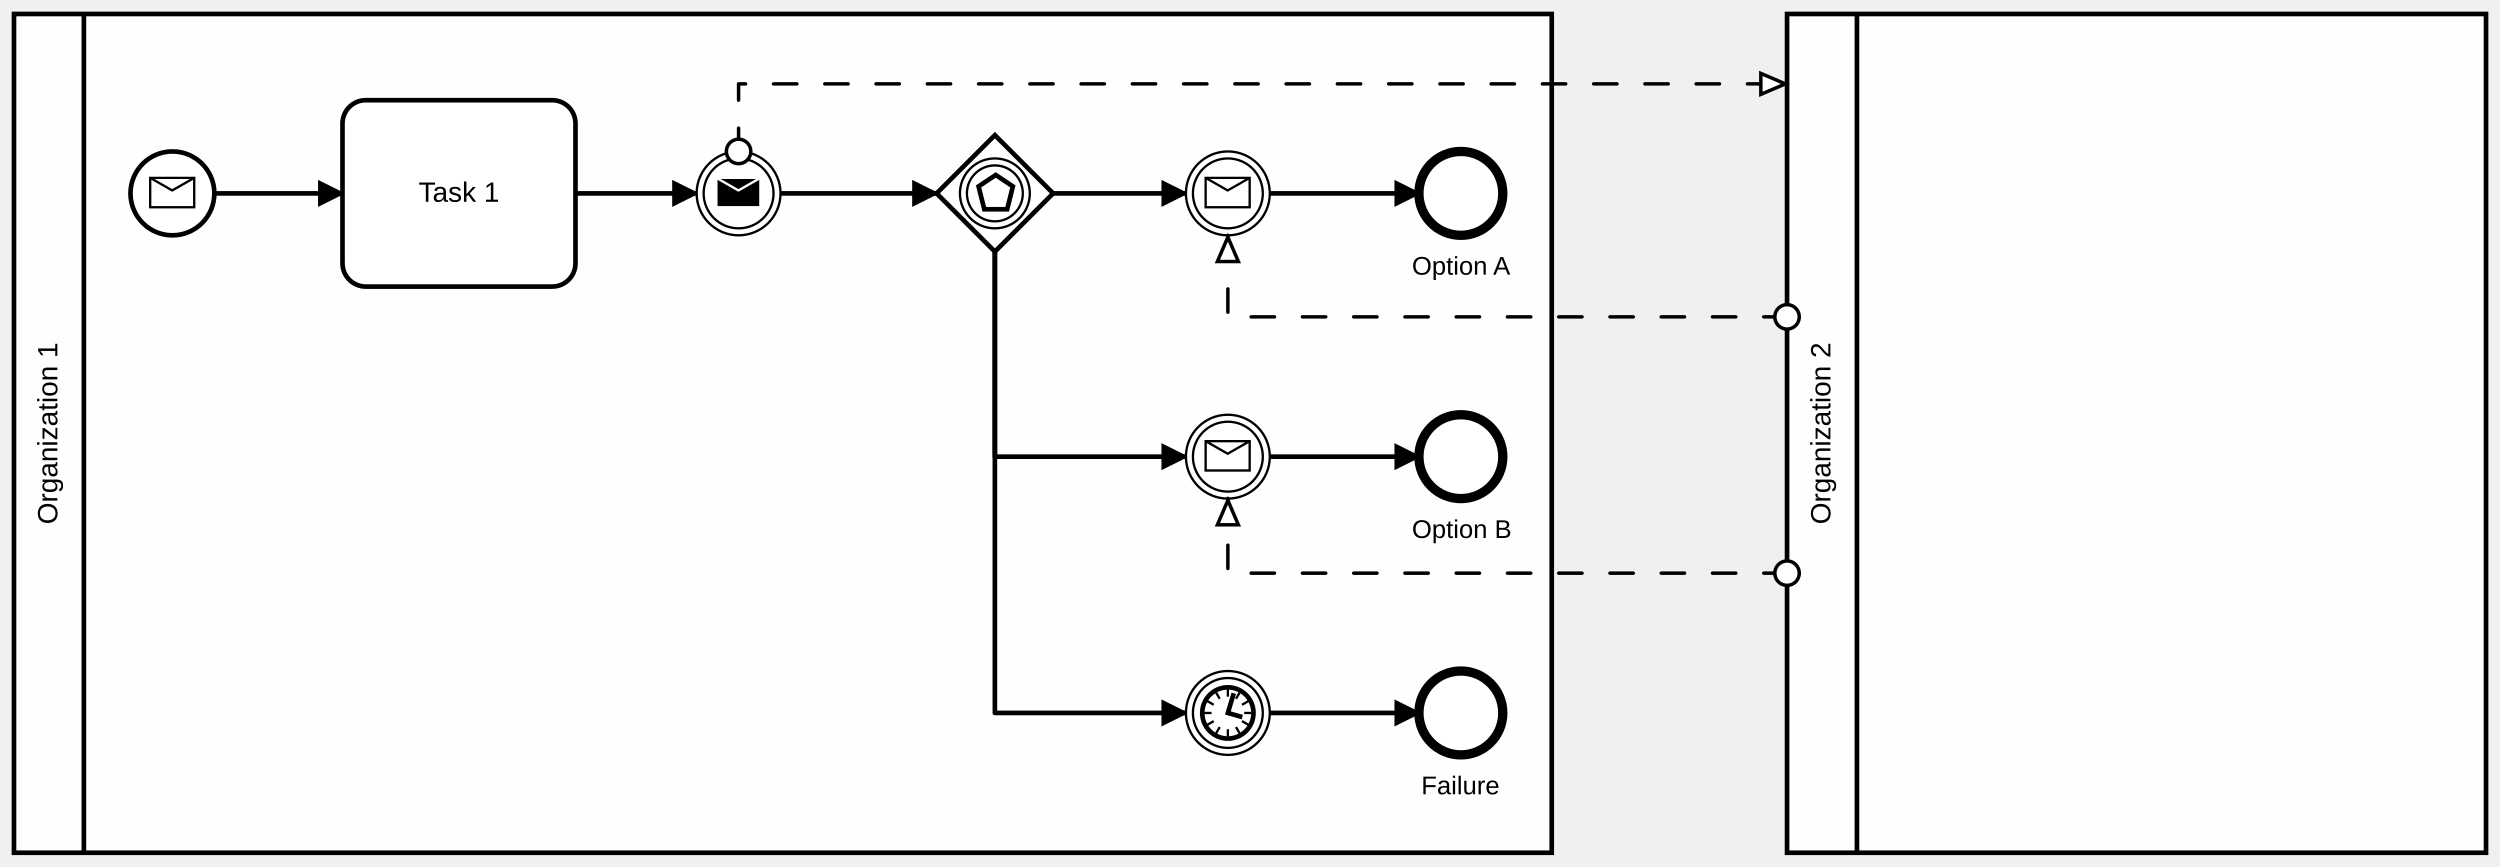
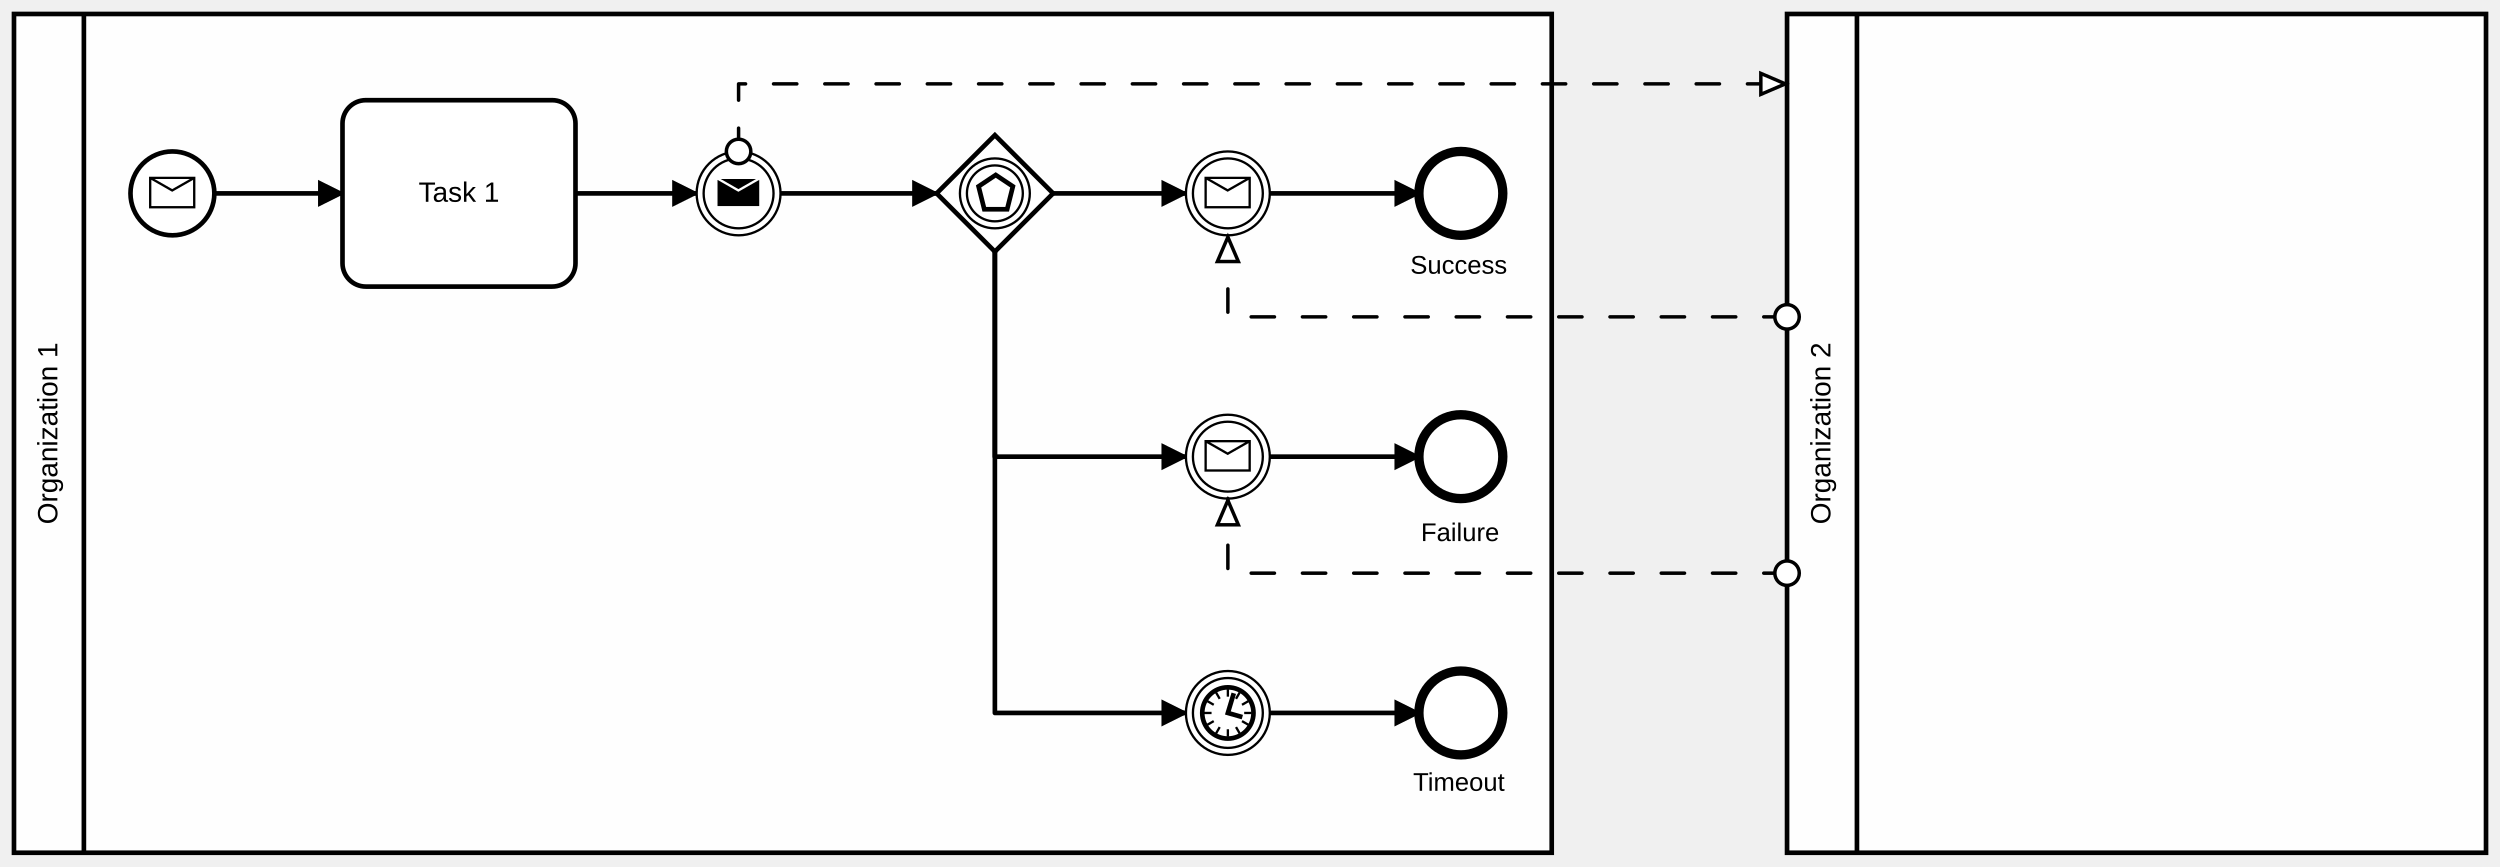
- <svg xmlns="http://www.w3.org/2000/svg" width="1073" height="372" viewBox="123 94 1073 372" version="1.1">
-   <defs>
+ <svg xmlns="http://www.w3.org/2000/svg" width="1073" height="372" viewBox="123 94 1073 372" version="1.1" id="svg100">
+   <defs id="defs2">
    <marker id="sequenceflow-end-white-black-att51rfxz5xb2bplwaj1r4xi8" viewBox="0 0 20 20" refX="11" refY="10" markerWidth="10" markerHeight="10" orient="auto">
-       <path d="M 1 5 L 11 10 L 1 15 Z" style="fill: black; stroke-width: 1px; stroke-linecap: round; stroke-dasharray: 10000, 1; stroke: black;" />
+       <path d="M 1 5 L 11 10 L 1 15 Z" style="fill: black; stroke-width: 1px; stroke-linecap: round; stroke-dasharray: 10000, 1; stroke: black;" id="path1" />
    </marker>
    <marker id="messageflow-end-white-black-att51rfxz5xb2bplwaj1r4xi8" viewBox="0 0 20 20" refX="8.5" refY="5" markerWidth="20" markerHeight="20" orient="auto">
-       <path d="m 1 5 l 0 -3 l 7 3 l -7 3 z" style="fill: white; stroke-width: 1px; stroke-linecap: butt; stroke-dasharray: 10000, 1; stroke: black;" />
+       <path d="m 1 5 l 0 -3 l 7 3 l -7 3 z" style="fill: white; stroke-width: 1px; stroke-linecap: butt; stroke-dasharray: 10000, 1; stroke: black;" id="path2" />
    </marker>
    <marker id="messageflow-start-white-black-att51rfxz5xb2bplwaj1r4xi8" viewBox="0 0 20 20" refX="6" refY="6" markerWidth="20" markerHeight="20" orient="auto">
-       <circle cx="6" cy="6" r="3.5" style="fill: white; stroke-width: 1px; stroke-linecap: round; stroke-dasharray: 10000, 1; stroke: black;" />
+       <circle cx="6" cy="6" r="3.5" style="fill: white; stroke-width: 1px; stroke-linecap: round; stroke-dasharray: 10000, 1; stroke: black;" id="circle2" />
    </marker>
  </defs>
-   <g class="djs-group">
-     <g class="djs-element djs-shape" data-element-id="Participant_1u3es88" style="display: block;" transform="matrix(1 0 0 1 129 100)">
-       <g class="djs-visual">
-         <rect x="0" y="0" width="660" height="360" rx="0" ry="0" style="stroke: black; stroke-width: 2px; fill: white; fill-opacity: 0.95;" />
-         <polyline points="30,0 30,360 " style="fill: none; stroke: black; stroke-width: 2px;" />
-         <text lineHeight="1.2" class="djs-label" style="font-family: Arial, sans-serif; font-size: 12px; font-weight: normal; fill: black;" transform="matrix(-1.83697e-16 -1 1 -1.83697e-16 0 360)">
-           <tspan x="140.977" y="18.6">Organization 1</tspan>
+   <g class="djs-group" id="g80">
+     <g class="djs-element djs-shape" data-element-id="Participant_1u3es88" style="display: block;" transform="matrix(1 0 0 1 129 100)" id="g5">
+       <g class="djs-visual" id="g2">
+         <rect x="0" y="0" width="660" height="360" rx="0" ry="0" style="stroke: black; stroke-width: 2px; fill: white; fill-opacity: 0.95;" id="rect2" />
+         <polyline points="30,0 30,360 " style="fill: none; stroke: black; stroke-width: 2px;" id="polyline2" />
+         <text lineHeight="1.2" class="djs-label" style="font-family: Arial, sans-serif; font-size: 12px; font-weight: normal; fill: black;" transform="matrix(-1.83697e-16 -1 1 -1.83697e-16 0 360)" id="text2">
+           <tspan x="140.977" y="18.6" id="tspan2">Organization 1</tspan>
        </text>
      </g>
-       <rect x="-6" y="-6" width="672" height="372" class="djs-outline" style="fill: none;" />
-       <rect class="djs-hit djs-hit-click-stroke" x="0" y="0" width="660" height="360" style="fill: none; stroke-opacity: 0; stroke: white; stroke-width: 15px;" />
-       <rect class="djs-hit djs-hit-all" x="0" y="0" width="30" height="360" style="fill: none; stroke-opacity: 0; stroke: white; stroke-width: 15px;" />
-     </g>
-     <g class="djs-children">
-       <g class="djs-group">
-         <g class="djs-element djs-connection" data-element-id="Flow_1vux1af" style="display: block;">
-           <g class="djs-visual">
-             <path d="m  215,177L270,177 " style="fill: none; stroke-width: 2px; stroke: black; stroke-linejoin: round; marker-end: url('#sequenceflow-end-white-black-att51rfxz5xb2bplwaj1r4xi8');" />
-           </g>
-           <polyline points="215,177 270,177 " class="djs-hit djs-hit-stroke" style="fill: none; stroke-opacity: 0; stroke: white; stroke-width: 15px;" />
-           <rect x="209" y="171" width="67" height="12" class="djs-outline" style="fill: none;" />
-         </g>
-       </g>
-       <g class="djs-group">
-         <g class="djs-element djs-connection" data-element-id="Flow_1i7hh0u" style="display: block;">
-           <g class="djs-visual">
-             <path d="m  370,177L422,177 " style="fill: none; stroke-width: 2px; stroke: black; stroke-linejoin: round; marker-end: url('#sequenceflow-end-white-black-att51rfxz5xb2bplwaj1r4xi8');" />
-           </g>
-           <polyline points="370,177 422,177 " class="djs-hit djs-hit-stroke" style="fill: none; stroke-opacity: 0; stroke: white; stroke-width: 15px;" />
-           <rect x="364" y="171" width="64" height="12" class="djs-outline" style="fill: none;" />
-         </g>
-       </g>
-       <g class="djs-group">
-         <g class="djs-element djs-connection" data-element-id="Flow_19hvbdm" style="display: block;">
-           <g class="djs-visual">
-             <path d="m  575,177L632,177 " style="fill: none; stroke-width: 2px; stroke: black; stroke-linejoin: round; marker-end: url('#sequenceflow-end-white-black-att51rfxz5xb2bplwaj1r4xi8');" />
-           </g>
-           <polyline points="575,177 632,177 " class="djs-hit djs-hit-stroke" style="fill: none; stroke-opacity: 0; stroke: white; stroke-width: 15px;" />
-           <rect x="569" y="171" width="69" height="12" class="djs-outline" style="fill: none;" />
-         </g>
-       </g>
-       <g class="djs-group">
-         <g class="djs-element djs-connection" data-element-id="Flow_1pre2mk" style="display: block;">
-           <g class="djs-visual">
-             <path d="m  550,202L550,290 L632,290 " style="fill: none; stroke-width: 2px; stroke: black; stroke-linejoin: round; marker-end: url('#sequenceflow-end-white-black-att51rfxz5xb2bplwaj1r4xi8');" />
-           </g>
-           <polyline points="550,202 550,290 632,290 " class="djs-hit djs-hit-stroke" style="fill: none; stroke-opacity: 0; stroke: white; stroke-width: 15px;" />
-           <rect x="544" y="196" width="94" height="100" class="djs-outline" style="fill: none;" />
-         </g>
-       </g>
-       <g class="djs-group">
-         <g class="djs-element djs-connection" data-element-id="Flow_0fn66bz" style="display: block;">
-           <g class="djs-visual">
-             <path d="m  668,177L732,177 " style="fill: none; stroke-width: 2px; stroke: black; stroke-linejoin: round; marker-end: url('#sequenceflow-end-white-black-att51rfxz5xb2bplwaj1r4xi8');" />
-           </g>
-           <polyline points="668,177 732,177 " class="djs-hit djs-hit-stroke" style="fill: none; stroke-opacity: 0; stroke: white; stroke-width: 15px;" />
-           <rect x="662" y="171" width="76" height="12" class="djs-outline" style="fill: none;" />
-         </g>
-       </g>
-       <g class="djs-group">
-         <g class="djs-element djs-connection" data-element-id="Flow_1qeyly0" style="display: block;">
-           <g class="djs-visual">
-             <path d="m  668,290L732,290 " style="fill: none; stroke-width: 2px; stroke: black; stroke-linejoin: round; marker-end: url('#sequenceflow-end-white-black-att51rfxz5xb2bplwaj1r4xi8');" />
-           </g>
-           <polyline points="668,290 732,290 " class="djs-hit djs-hit-stroke" style="fill: none; stroke-opacity: 0; stroke: white; stroke-width: 15px;" />
-           <rect x="662" y="284" width="76" height="12" class="djs-outline" style="fill: none;" />
-         </g>
-       </g>
-       <g class="djs-group">
-         <g class="djs-element djs-connection" data-element-id="Flow_1cwt97i" style="display: block;">
-           <g class="djs-visual">
-             <path d="m  458,177L525,177 " style="fill: none; stroke-width: 2px; stroke: black; stroke-linejoin: round; marker-end: url('#sequenceflow-end-white-black-att51rfxz5xb2bplwaj1r4xi8');" />
-           </g>
-           <polyline points="458,177 525,177 " class="djs-hit djs-hit-stroke" style="fill: none; stroke-opacity: 0; stroke: white; stroke-width: 15px;" />
-           <rect x="452" y="171" width="79" height="12" class="djs-outline" style="fill: none;" />
-         </g>
-       </g>
-       <g class="djs-group">
-         <g class="djs-element djs-connection" data-element-id="Flow_1bf7gvl" style="display: block;">
-           <g class="djs-visual">
-             <path d="m  550,202L550,400 L632,400 " style="fill: none; stroke-width: 2px; stroke: black; stroke-linejoin: round; marker-end: url('#sequenceflow-end-white-black-att51rfxz5xb2bplwaj1r4xi8');" />
-           </g>
-           <polyline points="550,202 550,400 632,400 " class="djs-hit djs-hit-stroke" style="fill: none; stroke-opacity: 0; stroke: white; stroke-width: 15px;" />
-           <rect x="544" y="196" width="94" height="210" class="djs-outline" style="fill: none;" />
-         </g>
-       </g>
-       <g class="djs-group">
-         <g class="djs-element djs-connection" data-element-id="Flow_0u7wl2h" style="display: block;">
-           <g class="djs-visual">
-             <path d="m  668,400L732,400 " style="fill: none; stroke-width: 2px; stroke: black; stroke-linejoin: round; marker-end: url('#sequenceflow-end-white-black-att51rfxz5xb2bplwaj1r4xi8');" />
-           </g>
-           <polyline points="668,400 732,400 " class="djs-hit djs-hit-stroke" style="fill: none; stroke-opacity: 0; stroke: white; stroke-width: 15px;" />
-           <rect x="662" y="394" width="76" height="12" class="djs-outline" style="fill: none;" />
-         </g>
-       </g>
-       <g class="djs-group">
-         <g class="djs-element djs-shape" data-element-id="Activity_1qh9sf8" style="display: block;" transform="matrix(1 0 0 1 270 137)">
-           <g class="djs-visual">
-             <rect x="0" y="0" width="100" height="80" rx="10" ry="10" style="stroke: black; stroke-width: 2px; fill: white; fill-opacity: 0.95;" />
-             <text lineHeight="1.2" class="djs-label" style="font-family: Arial, sans-serif; font-size: 12px; font-weight: normal; fill: black;">
-               <tspan x="32.656" y="43.6">Task 1</tspan>
+       <rect x="-6" y="-6" width="672" height="372" class="djs-outline" style="fill: none;" id="rect3" />
+       <rect class="djs-hit djs-hit-click-stroke" x="0" y="0" width="660" height="360" style="fill: none; stroke-opacity: 0; stroke: white; stroke-width: 15px;" id="rect4" />
+       <rect class="djs-hit djs-hit-all" x="0" y="0" width="30" height="360" style="fill: none; stroke-opacity: 0; stroke: white; stroke-width: 15px;" id="rect5" />
+     </g>
+     <g class="djs-children" id="g79">
+       <g class="djs-group" id="g8">
+         <g class="djs-element djs-connection" data-element-id="Flow_1vux1af" style="display: block;" id="g7">
+           <g class="djs-visual" id="g6">
+             <path d="m  215,177L270,177 " style="fill: none; stroke-width: 2px; stroke: black; stroke-linejoin: round; marker-end: url('#sequenceflow-end-white-black-att51rfxz5xb2bplwaj1r4xi8');" id="path5" />
+           </g>
+           <polyline points="215,177 270,177 " class="djs-hit djs-hit-stroke" style="fill: none; stroke-opacity: 0; stroke: white; stroke-width: 15px;" id="polyline6" />
+           <rect x="209" y="171" width="67" height="12" class="djs-outline" style="fill: none;" id="rect6" />
+         </g>
+       </g>
+       <g class="djs-group" id="g11">
+         <g class="djs-element djs-connection" data-element-id="Flow_1i7hh0u" style="display: block;" id="g10">
+           <g class="djs-visual" id="g9">
+             <path d="m  370,177L422,177 " style="fill: none; stroke-width: 2px; stroke: black; stroke-linejoin: round; marker-end: url('#sequenceflow-end-white-black-att51rfxz5xb2bplwaj1r4xi8');" id="path8" />
+           </g>
+           <polyline points="370,177 422,177 " class="djs-hit djs-hit-stroke" style="fill: none; stroke-opacity: 0; stroke: white; stroke-width: 15px;" id="polyline9" />
+           <rect x="364" y="171" width="64" height="12" class="djs-outline" style="fill: none;" id="rect9" />
+         </g>
+       </g>
+       <g class="djs-group" id="g14">
+         <g class="djs-element djs-connection" data-element-id="Flow_19hvbdm" style="display: block;" id="g13">
+           <g class="djs-visual" id="g12">
+             <path d="m  575,177L632,177 " style="fill: none; stroke-width: 2px; stroke: black; stroke-linejoin: round; marker-end: url('#sequenceflow-end-white-black-att51rfxz5xb2bplwaj1r4xi8');" id="path11" />
+           </g>
+           <polyline points="575,177 632,177 " class="djs-hit djs-hit-stroke" style="fill: none; stroke-opacity: 0; stroke: white; stroke-width: 15px;" id="polyline12" />
+           <rect x="569" y="171" width="69" height="12" class="djs-outline" style="fill: none;" id="rect12" />
+         </g>
+       </g>
+       <g class="djs-group" id="g17">
+         <g class="djs-element djs-connection" data-element-id="Flow_1pre2mk" style="display: block;" id="g16">
+           <g class="djs-visual" id="g15">
+             <path d="m  550,202L550,290 L632,290 " style="fill: none; stroke-width: 2px; stroke: black; stroke-linejoin: round; marker-end: url('#sequenceflow-end-white-black-att51rfxz5xb2bplwaj1r4xi8');" id="path14" />
+           </g>
+           <polyline points="550,202 550,290 632,290 " class="djs-hit djs-hit-stroke" style="fill: none; stroke-opacity: 0; stroke: white; stroke-width: 15px;" id="polyline15" />
+           <rect x="544" y="196" width="94" height="100" class="djs-outline" style="fill: none;" id="rect15" />
+         </g>
+       </g>
+       <g class="djs-group" id="g20">
+         <g class="djs-element djs-connection" data-element-id="Flow_0fn66bz" style="display: block;" id="g19">
+           <g class="djs-visual" id="g18">
+             <path d="m  668,177L732,177 " style="fill: none; stroke-width: 2px; stroke: black; stroke-linejoin: round; marker-end: url('#sequenceflow-end-white-black-att51rfxz5xb2bplwaj1r4xi8');" id="path17" />
+           </g>
+           <polyline points="668,177 732,177 " class="djs-hit djs-hit-stroke" style="fill: none; stroke-opacity: 0; stroke: white; stroke-width: 15px;" id="polyline18" />
+           <rect x="662" y="171" width="76" height="12" class="djs-outline" style="fill: none;" id="rect18" />
+         </g>
+       </g>
+       <g class="djs-group" id="g23">
+         <g class="djs-element djs-connection" data-element-id="Flow_1qeyly0" style="display: block;" id="g22">
+           <g class="djs-visual" id="g21">
+             <path d="m  668,290L732,290 " style="fill: none; stroke-width: 2px; stroke: black; stroke-linejoin: round; marker-end: url('#sequenceflow-end-white-black-att51rfxz5xb2bplwaj1r4xi8');" id="path20" />
+           </g>
+           <polyline points="668,290 732,290 " class="djs-hit djs-hit-stroke" style="fill: none; stroke-opacity: 0; stroke: white; stroke-width: 15px;" id="polyline21" />
+           <rect x="662" y="284" width="76" height="12" class="djs-outline" style="fill: none;" id="rect21" />
+         </g>
+       </g>
+       <g class="djs-group" id="g26">
+         <g class="djs-element djs-connection" data-element-id="Flow_1cwt97i" style="display: block;" id="g25">
+           <g class="djs-visual" id="g24">
+             <path d="m  458,177L525,177 " style="fill: none; stroke-width: 2px; stroke: black; stroke-linejoin: round; marker-end: url('#sequenceflow-end-white-black-att51rfxz5xb2bplwaj1r4xi8');" id="path23" />
+           </g>
+           <polyline points="458,177 525,177 " class="djs-hit djs-hit-stroke" style="fill: none; stroke-opacity: 0; stroke: white; stroke-width: 15px;" id="polyline24" />
+           <rect x="452" y="171" width="79" height="12" class="djs-outline" style="fill: none;" id="rect24" />
+         </g>
+       </g>
+       <g class="djs-group" id="g29">
+         <g class="djs-element djs-connection" data-element-id="Flow_1bf7gvl" style="display: block;" id="g28">
+           <g class="djs-visual" id="g27">
+             <path d="m  550,202L550,400 L632,400 " style="fill: none; stroke-width: 2px; stroke: black; stroke-linejoin: round; marker-end: url('#sequenceflow-end-white-black-att51rfxz5xb2bplwaj1r4xi8');" id="path26" />
+           </g>
+           <polyline points="550,202 550,400 632,400 " class="djs-hit djs-hit-stroke" style="fill: none; stroke-opacity: 0; stroke: white; stroke-width: 15px;" id="polyline27" />
+           <rect x="544" y="196" width="94" height="210" class="djs-outline" style="fill: none;" id="rect27" />
+         </g>
+       </g>
+       <g class="djs-group" id="g32">
+         <g class="djs-element djs-connection" data-element-id="Flow_0u7wl2h" style="display: block;" id="g31">
+           <g class="djs-visual" id="g30">
+             <path d="m  668,400L732,400 " style="fill: none; stroke-width: 2px; stroke: black; stroke-linejoin: round; marker-end: url('#sequenceflow-end-white-black-att51rfxz5xb2bplwaj1r4xi8');" id="path29" />
+           </g>
+           <polyline points="668,400 732,400 " class="djs-hit djs-hit-stroke" style="fill: none; stroke-opacity: 0; stroke: white; stroke-width: 15px;" id="polyline30" />
+           <rect x="662" y="394" width="76" height="12" class="djs-outline" style="fill: none;" id="rect30" />
+         </g>
+       </g>
+       <g class="djs-group" id="g35">
+         <g class="djs-element djs-shape" data-element-id="Activity_1qh9sf8" style="display: block;" transform="matrix(1 0 0 1 270 137)" id="g34">
+           <g class="djs-visual" id="g33">
+             <rect x="0" y="0" width="100" height="80" rx="10" ry="10" style="stroke: black; stroke-width: 2px; fill: white; fill-opacity: 0.95;" id="rect32" />
+             <text lineHeight="1.2" class="djs-label" style="font-family: Arial, sans-serif; font-size: 12px; font-weight: normal; fill: black;" id="text32">
+               <tspan x="32.656" y="43.6" id="tspan32">Task 1</tspan>
            </text>
          </g>
-           <rect class="djs-hit djs-hit-all" x="0" y="0" width="100" height="80" style="fill: none; stroke-opacity: 0; stroke: white; stroke-width: 15px;" />
-           <rect x="-6" y="-6" width="112" height="92" class="djs-outline" style="fill: none;" />
-         </g>
-       </g>
-       <g class="djs-group">
-         <g class="djs-element djs-shape" data-element-id="Gateway_0bsqjma" style="display: block;" transform="matrix(1 0 0 1 525 152)">
-           <g class="djs-visual">
-             <polygon points="25,0 50,25 25,50 0,25" style="stroke: black; stroke-width: 2px; fill: white; fill-opacity: 0.95;" />
-             <circle cx="25" cy="25" r="15" style="stroke: black; stroke-width: 1px; fill: none;" />
-             <circle cx="25" cy="25" r="12" style="stroke: black; stroke-width: 1px; fill: none;" />
-             <path d="m 18,22 7.364,-4.909 7.364,4.909 -2.455,9.818 -9.818,0 z" style="fill: none; stroke-width: 2px; stroke: black;" />
-           </g>
-           <rect class="djs-hit djs-hit-all" x="0" y="0" width="50" height="50" style="fill: none; stroke-opacity: 0; stroke: white; stroke-width: 15px;" />
-           <rect x="-6" y="-6" width="62" height="62" class="djs-outline" style="fill: none;" />
-         </g>
-       </g>
-       <g class="djs-group">
-         <g class="djs-element djs-shape" data-element-id="Event_0qbztd3" style="display: block;" transform="matrix(1 0 0 1 632 159)">
-           <g class="djs-visual">
-             <circle cx="18" cy="18" r="18" style="stroke: black; stroke-width: 1px; fill: white; fill-opacity: 0.95;" />
-             <circle cx="18" cy="18" r="15" style="stroke: black; stroke-width: 1px; fill: none;" />
-             <path d="m 8.46,11.34 l 0,12.6 l 18.9,0 l 0,-12.6 z l 9.45,5.4 l 9.45,-5.4" style="fill: white; stroke-width: 1px; stroke: black;" />
-           </g>
-           <rect class="djs-hit djs-hit-all" x="0" y="0" width="36" height="36" style="fill: none; stroke-opacity: 0; stroke: white; stroke-width: 15px;" />
-           <rect x="-6" y="-6" width="48" height="48" class="djs-outline" style="fill: none;" />
-         </g>
-       </g>
-       <g class="djs-group">
-         <g class="djs-element djs-shape" data-element-id="Event_1pwd0kq" style="display: block;" transform="matrix(1 0 0 1 732 159)">
-           <g class="djs-visual">
-             <circle cx="18" cy="18" r="18" style="stroke: black; stroke-width: 4px; fill: white; fill-opacity: 0.95;" />
-           </g>
-           <rect class="djs-hit djs-hit-all" x="0" y="0" width="36" height="36" style="fill: none; stroke-opacity: 0; stroke: white; stroke-width: 15px;" />
-           <rect x="-6" y="-6" width="48" height="48" class="djs-outline" style="fill: none;" />
-         </g>
-       </g>
-       <g class="djs-group">
-         <g class="djs-element djs-shape" data-element-id="Event_1voo3le" style="display: block;" transform="matrix(1 0 0 1 732 272)">
-           <g class="djs-visual">
-             <circle cx="18" cy="18" r="18" style="stroke: black; stroke-width: 4px; fill: white; fill-opacity: 0.95;" />
-           </g>
-           <rect class="djs-hit djs-hit-all" x="0" y="0" width="36" height="36" style="fill: none; stroke-opacity: 0; stroke: white; stroke-width: 15px;" />
-           <rect x="-6" y="-6" width="48" height="48" class="djs-outline" style="fill: none;" />
-         </g>
-       </g>
-       <g class="djs-group">
-         <g class="djs-element djs-shape" data-element-id="Event_1ndrm5j" style="display: block;" transform="matrix(1 0 0 1 422 159)">
-           <g class="djs-visual">
-             <circle cx="18" cy="18" r="18" style="stroke: black; stroke-width: 1px; fill: white; fill-opacity: 0.95;" />
-             <circle cx="18" cy="18" r="15" style="stroke: black; stroke-width: 1px; fill: none;" />
-             <path d="m 8.46,11.34 l 0,12.6 l 18.9,0 l 0,-12.6 z l 9.45,5.4 l 9.45,-5.4" style="fill: black; stroke-width: 1px; stroke: white;" />
-           </g>
-           <rect class="djs-hit djs-hit-all" x="0" y="0" width="36" height="36" style="fill: none; stroke-opacity: 0; stroke: white; stroke-width: 15px;" />
-           <rect x="-6" y="-6" width="48" height="48" class="djs-outline" style="fill: none;" />
-         </g>
-       </g>
-       <g class="djs-group">
-         <g class="djs-element djs-shape" data-element-id="Event_0pq5qbd" style="display: block;" transform="matrix(1 0 0 1 632 272)">
-           <g class="djs-visual">
-             <circle cx="18" cy="18" r="18" style="stroke: black; stroke-width: 1px; fill: white; fill-opacity: 0.95;" />
-             <circle cx="18" cy="18" r="15" style="stroke: black; stroke-width: 1px; fill: none;" />
-             <path d="m 8.46,11.34 l 0,12.6 l 18.9,0 l 0,-12.6 z l 9.45,5.4 l 9.45,-5.4" style="fill: white; stroke-width: 1px; stroke: black;" />
-           </g>
-           <rect class="djs-hit djs-hit-all" x="0" y="0" width="36" height="36" style="fill: none; stroke-opacity: 0; stroke: white; stroke-width: 15px;" />
-           <rect x="-6" y="-6" width="48" height="48" class="djs-outline" style="fill: none;" />
-         </g>
-       </g>
-       <g class="djs-group">
-         <g class="djs-element djs-shape" data-element-id="Event_18u9tw6" style="display: block;" transform="matrix(1 0 0 1 632 382)">
-           <g class="djs-visual">
-             <circle cx="18" cy="18" r="18" style="stroke: black; stroke-width: 1px; fill: white; fill-opacity: 0.95;" />
-             <circle cx="18" cy="18" r="15" style="stroke: black; stroke-width: 1px; fill: none;" />
-             <circle cx="18" cy="18" r="11" style="stroke: black; stroke-width: 2px; fill: white;" />
-             <path d="M 18,18 l 2.25,-7.5 m -2.25,7.5 l 5.25,1.5 " style="fill: none; stroke-width: 2px; stroke: black; stroke-linecap: square;" />
-             <path d="M 18,18 m 0,7.5 l -0,2.25 " transform="rotate(0,18,18)" style="fill: none; stroke-width: 1px; stroke: black; stroke-linecap: square;" />
-             <path d="M 18,18 m 0,7.5 l -0,2.25 " transform="rotate(30,18,18)" style="fill: none; stroke-width: 1px; stroke: black; stroke-linecap: square;" />
-             <path d="M 18,18 m 0,7.5 l -0,2.25 " transform="rotate(60,18,18)" style="fill: none; stroke-width: 1px; stroke: black; stroke-linecap: square;" />
-             <path d="M 18,18 m 0,7.5 l -0,2.25 " transform="rotate(90,18,18)" style="fill: none; stroke-width: 1px; stroke: black; stroke-linecap: square;" />
-             <path d="M 18,18 m 0,7.5 l -0,2.25 " transform="rotate(120,18,18)" style="fill: none; stroke-width: 1px; stroke: black; stroke-linecap: square;" />
-             <path d="M 18,18 m 0,7.5 l -0,2.25 " transform="rotate(150,18,18)" style="fill: none; stroke-width: 1px; stroke: black; stroke-linecap: square;" />
-             <path d="M 18,18 m 0,7.5 l -0,2.25 " transform="rotate(180,18,18)" style="fill: none; stroke-width: 1px; stroke: black; stroke-linecap: square;" />
-             <path d="M 18,18 m 0,7.5 l -0,2.25 " transform="rotate(210,18,18)" style="fill: none; stroke-width: 1px; stroke: black; stroke-linecap: square;" />
-             <path d="M 18,18 m 0,7.5 l -0,2.25 " transform="rotate(240,18,18)" style="fill: none; stroke-width: 1px; stroke: black; stroke-linecap: square;" />
-             <path d="M 18,18 m 0,7.5 l -0,2.25 " transform="rotate(270,18,18)" style="fill: none; stroke-width: 1px; stroke: black; stroke-linecap: square;" />
-             <path d="M 18,18 m 0,7.5 l -0,2.25 " transform="rotate(300,18,18)" style="fill: none; stroke-width: 1px; stroke: black; stroke-linecap: square;" />
-             <path d="M 18,18 m 0,7.5 l -0,2.25 " transform="rotate(330,18,18)" style="fill: none; stroke-width: 1px; stroke: black; stroke-linecap: square;" />
-           </g>
-           <rect class="djs-hit djs-hit-all" x="0" y="0" width="36" height="36" style="fill: none; stroke-opacity: 0; stroke: white; stroke-width: 15px;" />
-           <rect x="-6" y="-6" width="48" height="48" class="djs-outline" style="fill: none;" />
-         </g>
-       </g>
-       <g class="djs-group">
-         <g class="djs-element djs-shape" data-element-id="Event_1uh09e9" style="display: block;" transform="matrix(1 0 0 1 732 382)">
-           <g class="djs-visual">
-             <circle cx="18" cy="18" r="18" style="stroke: black; stroke-width: 4px; fill: white; fill-opacity: 0.95;" />
-           </g>
-           <rect class="djs-hit djs-hit-all" x="0" y="0" width="36" height="36" style="fill: none; stroke-opacity: 0; stroke: white; stroke-width: 15px;" />
-           <rect x="-6" y="-6" width="48" height="48" class="djs-outline" style="fill: none;" />
-         </g>
-       </g>
-       <g class="djs-group">
-         <g class="djs-element djs-shape" data-element-id="Event_1uh09e9_label" style="display: block;" transform="matrix(1 0 0 1 733 425)">
-           <g class="djs-visual">
-             <text lineHeight="1.2" class="djs-label" style="font-family: Arial, sans-serif; font-size: 11px; font-weight: normal; fill: black;">
-               <tspan x="0" y="9.9">Failure</tspan>
+           <rect class="djs-hit djs-hit-all" x="0" y="0" width="100" height="80" style="fill: none; stroke-opacity: 0; stroke: white; stroke-width: 15px;" id="rect33" />
+           <rect x="-6" y="-6" width="112" height="92" class="djs-outline" style="fill: none;" id="rect34" />
+         </g>
+       </g>
+       <g class="djs-group" id="g38">
+         <g class="djs-element djs-shape" data-element-id="Gateway_0bsqjma" style="display: block;" transform="matrix(1 0 0 1 525 152)" id="g37">
+           <g class="djs-visual" id="g36">
+             <polygon points="25,0 50,25 25,50 0,25" style="stroke: black; stroke-width: 2px; fill: white; fill-opacity: 0.95;" id="polygon35" />
+             <circle cx="25" cy="25" r="15" style="stroke: black; stroke-width: 1px; fill: none;" id="circle35" />
+             <circle cx="25" cy="25" r="12" style="stroke: black; stroke-width: 1px; fill: none;" id="circle36" />
+             <path d="m 18,22 7.364,-4.909 7.364,4.909 -2.455,9.818 -9.818,0 z" style="fill: none; stroke-width: 2px; stroke: black;" id="path36" />
+           </g>
+           <rect class="djs-hit djs-hit-all" x="0" y="0" width="50" height="50" style="fill: none; stroke-opacity: 0; stroke: white; stroke-width: 15px;" id="rect36" />
+           <rect x="-6" y="-6" width="62" height="62" class="djs-outline" style="fill: none;" id="rect37" />
+         </g>
+       </g>
+       <g class="djs-group" id="g41">
+         <g class="djs-element djs-shape" data-element-id="Event_0qbztd3" style="display: block;" transform="matrix(1 0 0 1 632 159)" id="g40">
+           <g class="djs-visual" id="g39">
+             <circle cx="18" cy="18" r="18" style="stroke: black; stroke-width: 1px; fill: white; fill-opacity: 0.95;" id="circle38" />
+             <circle cx="18" cy="18" r="15" style="stroke: black; stroke-width: 1px; fill: none;" id="circle39" />
+             <path d="m 8.46,11.34 l 0,12.6 l 18.9,0 l 0,-12.6 z l 9.45,5.4 l 9.45,-5.4" style="fill: white; stroke-width: 1px; stroke: black;" id="path39" />
+           </g>
+           <rect class="djs-hit djs-hit-all" x="0" y="0" width="36" height="36" style="fill: none; stroke-opacity: 0; stroke: white; stroke-width: 15px;" id="rect39" />
+           <rect x="-6" y="-6" width="48" height="48" class="djs-outline" style="fill: none;" id="rect40" />
+         </g>
+       </g>
+       <g class="djs-group" id="g44">
+         <g class="djs-element djs-shape" data-element-id="Event_1pwd0kq" style="display: block;" transform="matrix(1 0 0 1 732 159)" id="g43">
+           <g class="djs-visual" id="g42">
+             <circle cx="18" cy="18" r="18" style="stroke: black; stroke-width: 4px; fill: white; fill-opacity: 0.95;" id="circle41" />
+           </g>
+           <rect class="djs-hit djs-hit-all" x="0" y="0" width="36" height="36" style="fill: none; stroke-opacity: 0; stroke: white; stroke-width: 15px;" id="rect42" />
+           <rect x="-6" y="-6" width="48" height="48" class="djs-outline" style="fill: none;" id="rect43" />
+         </g>
+       </g>
+       <g class="djs-group" id="g47">
+         <g class="djs-element djs-shape" data-element-id="Event_1voo3le" style="display: block;" transform="matrix(1 0 0 1 732 272)" id="g46">
+           <g class="djs-visual" id="g45">
+             <circle cx="18" cy="18" r="18" style="stroke: black; stroke-width: 4px; fill: white; fill-opacity: 0.95;" id="circle44" />
+           </g>
+           <rect class="djs-hit djs-hit-all" x="0" y="0" width="36" height="36" style="fill: none; stroke-opacity: 0; stroke: white; stroke-width: 15px;" id="rect45" />
+           <rect x="-6" y="-6" width="48" height="48" class="djs-outline" style="fill: none;" id="rect46" />
+         </g>
+       </g>
+       <g class="djs-group" id="g50">
+         <g class="djs-element djs-shape" data-element-id="Event_1ndrm5j" style="display: block;" transform="matrix(1 0 0 1 422 159)" id="g49">
+           <g class="djs-visual" id="g48">
+             <circle cx="18" cy="18" r="18" style="stroke: black; stroke-width: 1px; fill: white; fill-opacity: 0.95;" id="circle47" />
+             <circle cx="18" cy="18" r="15" style="stroke: black; stroke-width: 1px; fill: none;" id="circle48" />
+             <path d="m 8.46,11.34 l 0,12.6 l 18.9,0 l 0,-12.6 z l 9.45,5.4 l 9.45,-5.4" style="fill: black; stroke-width: 1px; stroke: white;" id="path48" />
+           </g>
+           <rect class="djs-hit djs-hit-all" x="0" y="0" width="36" height="36" style="fill: none; stroke-opacity: 0; stroke: white; stroke-width: 15px;" id="rect48" />
+           <rect x="-6" y="-6" width="48" height="48" class="djs-outline" style="fill: none;" id="rect49" />
+         </g>
+       </g>
+       <g class="djs-group" id="g53">
+         <g class="djs-element djs-shape" data-element-id="Event_0pq5qbd" style="display: block;" transform="matrix(1 0 0 1 632 272)" id="g52">
+           <g class="djs-visual" id="g51">
+             <circle cx="18" cy="18" r="18" style="stroke: black; stroke-width: 1px; fill: white; fill-opacity: 0.95;" id="circle50" />
+             <circle cx="18" cy="18" r="15" style="stroke: black; stroke-width: 1px; fill: none;" id="circle51" />
+             <path d="m 8.46,11.34 l 0,12.6 l 18.9,0 l 0,-12.6 z l 9.45,5.4 l 9.45,-5.4" style="fill: white; stroke-width: 1px; stroke: black;" id="path51" />
+           </g>
+           <rect class="djs-hit djs-hit-all" x="0" y="0" width="36" height="36" style="fill: none; stroke-opacity: 0; stroke: white; stroke-width: 15px;" id="rect51" />
+           <rect x="-6" y="-6" width="48" height="48" class="djs-outline" style="fill: none;" id="rect52" />
+         </g>
+       </g>
+       <g class="djs-group" id="g69">
+         <g class="djs-element djs-shape" data-element-id="Event_18u9tw6" style="display: block;" transform="matrix(1 0 0 1 632 382)" id="g68">
+           <g class="djs-visual" id="g67">
+             <circle cx="18" cy="18" r="18" style="stroke: black; stroke-width: 1px; fill: white; fill-opacity: 0.95;" id="circle53" />
+             <circle cx="18" cy="18" r="15" style="stroke: black; stroke-width: 1px; fill: none;" id="circle54" />
+             <circle cx="18" cy="18" r="11" style="stroke: black; stroke-width: 2px; fill: white;" id="circle55" />
+             <path d="M 18,18 l 2.25,-7.5 m -2.25,7.5 l 5.25,1.5 " style="fill: none; stroke-width: 2px; stroke: black; stroke-linecap: square;" id="path55" />
+             <path d="M 18,18 m 0,7.5 l -0,2.25 " transform="rotate(0,18,18)" style="fill: none; stroke-width: 1px; stroke: black; stroke-linecap: square;" id="path56" />
+             <path d="M 18,18 m 0,7.5 l -0,2.25 " transform="rotate(30,18,18)" style="fill: none; stroke-width: 1px; stroke: black; stroke-linecap: square;" id="path57" />
+             <path d="M 18,18 m 0,7.5 l -0,2.25 " transform="rotate(60,18,18)" style="fill: none; stroke-width: 1px; stroke: black; stroke-linecap: square;" id="path58" />
+             <path d="M 18,18 m 0,7.5 l -0,2.25 " transform="rotate(90,18,18)" style="fill: none; stroke-width: 1px; stroke: black; stroke-linecap: square;" id="path59" />
+             <path d="M 18,18 m 0,7.5 l -0,2.25 " transform="rotate(120,18,18)" style="fill: none; stroke-width: 1px; stroke: black; stroke-linecap: square;" id="path60" />
+             <path d="M 18,18 m 0,7.5 l -0,2.25 " transform="rotate(150,18,18)" style="fill: none; stroke-width: 1px; stroke: black; stroke-linecap: square;" id="path61" />
+             <path d="M 18,18 m 0,7.5 l -0,2.25 " transform="rotate(180,18,18)" style="fill: none; stroke-width: 1px; stroke: black; stroke-linecap: square;" id="path62" />
+             <path d="M 18,18 m 0,7.5 l -0,2.25 " transform="rotate(210,18,18)" style="fill: none; stroke-width: 1px; stroke: black; stroke-linecap: square;" id="path63" />
+             <path d="M 18,18 m 0,7.5 l -0,2.25 " transform="rotate(240,18,18)" style="fill: none; stroke-width: 1px; stroke: black; stroke-linecap: square;" id="path64" />
+             <path d="M 18,18 m 0,7.5 l -0,2.25 " transform="rotate(270,18,18)" style="fill: none; stroke-width: 1px; stroke: black; stroke-linecap: square;" id="path65" />
+             <path d="M 18,18 m 0,7.5 l -0,2.25 " transform="rotate(300,18,18)" style="fill: none; stroke-width: 1px; stroke: black; stroke-linecap: square;" id="path66" />
+             <path d="M 18,18 m 0,7.5 l -0,2.25 " transform="rotate(330,18,18)" style="fill: none; stroke-width: 1px; stroke: black; stroke-linecap: square;" id="path67" />
+           </g>
+           <rect class="djs-hit djs-hit-all" x="0" y="0" width="36" height="36" style="fill: none; stroke-opacity: 0; stroke: white; stroke-width: 15px;" id="rect67" />
+           <rect x="-6" y="-6" width="48" height="48" class="djs-outline" style="fill: none;" id="rect68" />
+         </g>
+       </g>
+       <g class="djs-group" id="g72">
+         <g class="djs-element djs-shape" data-element-id="Event_1uh09e9" style="display: block;" transform="matrix(1 0 0 1 732 382)" id="g71">
+           <g class="djs-visual" id="g70">
+             <circle cx="18" cy="18" r="18" style="stroke: black; stroke-width: 4px; fill: white; fill-opacity: 0.95;" id="circle69" />
+           </g>
+           <rect class="djs-hit djs-hit-all" x="0" y="0" width="36" height="36" style="fill: none; stroke-opacity: 0; stroke: white; stroke-width: 15px;" id="rect70" />
+           <rect x="-6" y="-6" width="48" height="48" class="djs-outline" style="fill: none;" id="rect71" />
+         </g>
+       </g>
+       <g class="djs-group" id="g75">
+         <g class="djs-element djs-shape" data-element-id="Event_1uh09e9_label" style="display: block;" transform="matrix(1 0 0 1 733 425)" id="g74">
+           <g class="djs-visual" id="g73">
+             <text lineHeight="1.2" class="djs-label" style="font-style:normal;font-variant:normal;font-weight:normal;font-stretch:normal;font-size:11px;font-family:Arial, sans-serif;-inkscape-font-specification:'Arial, sans-serif, Normal';font-variant-ligatures:normal;font-variant-caps:normal;font-variant-numeric:normal;font-variant-east-asian:normal;fill:#000000" id="text72" x="-3.509" y="8.422">
+               <tspan id="tspan102" x="-3.509" y="8.422">Timeout</tspan>
            </text>
          </g>
-           <rect class="djs-hit djs-hit-all" x="0" y="0" width="34" height="14" style="fill: none; stroke-opacity: 0; stroke: white; stroke-width: 15px;" />
-           <rect x="-6" y="-6" width="46" height="26" class="djs-outline" style="fill: none;" />
-         </g>
-       </g>
-       <g class="djs-group">
-         <g class="djs-element djs-shape" data-element-id="StartEvent_1" style="display: block;" transform="matrix(1 0 0 1 179 159)">
-           <g class="djs-visual">
-             <circle cx="18" cy="18" r="18" style="stroke: black; stroke-width: 2px; fill: white; fill-opacity: 0.95;" />
-             <path d="m 8.46,11.34 l 0,12.6 l 18.9,0 l 0,-12.6 z l 9.45,5.4 l 9.45,-5.4" style="fill: white; stroke-width: 1px; stroke: black;" />
-           </g>
-           <rect class="djs-hit djs-hit-all" x="0" y="0" width="36" height="36" style="fill: none; stroke-opacity: 0; stroke: white; stroke-width: 15px;" />
-           <rect x="-6" y="-6" width="48" height="48" class="djs-outline" style="fill: none;" />
-         </g>
-       </g>
-     </g>
-   </g>
-   <g class="djs-group">
-     <g class="djs-element djs-shape" data-element-id="Event_1pwd0kq_label" style="display: block;" transform="matrix(1 0 0 1 729 202)">
-       <g class="djs-visual">
-         <text lineHeight="1.2" class="djs-label" style="font-family: Arial, sans-serif; font-size: 11px; font-weight: normal; fill: black;">
-           <tspan x="0" y="9.9">Option A</tspan>
+           <rect class="djs-hit djs-hit-all" x="0" y="0" width="34" height="14" style="fill: none; stroke-opacity: 0; stroke: white; stroke-width: 15px;" id="rect73" />
+           <rect x="-6" y="-6" width="46" height="26" class="djs-outline" style="fill: none;" id="rect74" />
+         </g>
+       </g>
+       <g class="djs-group" id="g78">
+         <g class="djs-element djs-shape" data-element-id="StartEvent_1" style="display: block;" transform="matrix(1 0 0 1 179 159)" id="g77">
+           <g class="djs-visual" id="g76">
+             <circle cx="18" cy="18" r="18" style="stroke: black; stroke-width: 2px; fill: white; fill-opacity: 0.95;" id="circle75" />
+             <path d="m 8.46,11.34 l 0,12.6 l 18.9,0 l 0,-12.6 z l 9.45,5.4 l 9.45,-5.4" style="fill: white; stroke-width: 1px; stroke: black;" id="path75" />
+           </g>
+           <rect class="djs-hit djs-hit-all" x="0" y="0" width="36" height="36" style="fill: none; stroke-opacity: 0; stroke: white; stroke-width: 15px;" id="rect76" />
+           <rect x="-6" y="-6" width="48" height="48" class="djs-outline" style="fill: none;" id="rect77" />
+         </g>
+       </g>
+     </g>
+   </g>
+   <g class="djs-group" id="g83" transform="translate(-2.105621,-0.3509369)">
+     <g class="djs-element djs-shape" data-element-id="Event_1pwd0kq_label" style="display:block" transform="translate(729,202)" id="g82">
+       <g class="djs-visual" id="g81">
+         <text lineHeight="1.2" class="djs-label" style="font-style:normal;font-variant:normal;font-weight:normal;font-stretch:normal;font-size:11px;font-family:Arial, sans-serif;-inkscape-font-specification:'Arial, sans-serif, Normal';font-variant-ligatures:normal;font-variant-caps:normal;font-variant-numeric:normal;font-variant-east-asian:normal;fill:#000000" id="text80" x="1.404" y="9.826">
+           <tspan id="tspan100" x="1.404" y="9.826">Success</tspan>
        </text>
      </g>
-       <rect class="djs-hit djs-hit-all" x="0" y="0" width="44" height="14" style="fill: none; stroke-opacity: 0; stroke: white; stroke-width: 15px;" />
-       <rect x="-6" y="-6" width="56" height="26" class="djs-outline" style="fill: none;" />
-     </g>
-   </g>
-   <g class="djs-group">
-     <g class="djs-element djs-shape" data-element-id="Event_1voo3le_label" style="display: block;" transform="matrix(1 0 0 1 729 315)">
-       <g class="djs-visual">
-         <text lineHeight="1.2" class="djs-label" style="font-family: Arial, sans-serif; font-size: 11px; font-weight: normal; fill: black;">
-           <tspan x="0" y="9.9">Option B</tspan>
+       <rect class="djs-hit djs-hit-all" x="0" y="0" width="44" height="14" style="fill:none;stroke:#ffffff;stroke-width:15px;stroke-opacity:0" id="rect81" />
+       <rect x="-6" y="-6" width="56" height="26" class="djs-outline" style="fill:none" id="rect82" />
+     </g>
+   </g>
+   <g class="djs-group" id="g86" transform="translate(-0.7018738,-1.052811)">
+     <g class="djs-element djs-shape" data-element-id="Event_1voo3le_label" style="display:block" transform="translate(729,315)" id="g85">
+       <g class="djs-visual" id="g84">
+         <text lineHeight="1.2" class="djs-label" style="font-style:normal;font-variant:normal;font-weight:normal;font-stretch:normal;font-size:11px;font-family:Arial, sans-serif;-inkscape-font-specification:'Arial, sans-serif, Normal';font-variant-ligatures:normal;font-variant-caps:normal;font-variant-numeric:normal;font-variant-east-asian:normal;fill:#000000" id="text83" x="4.562" y="12.283">
+           <tspan id="tspan101" x="4.562" y="12.283">Failure</tspan>
        </text>
      </g>
-       <rect class="djs-hit djs-hit-all" x="0" y="0" width="43" height="14" style="fill: none; stroke-opacity: 0; stroke: white; stroke-width: 15px;" />
-       <rect x="-6" y="-6" width="55" height="26" class="djs-outline" style="fill: none;" />
-     </g>
-   </g>
-   <g class="djs-group">
-     <g class="djs-element djs-shape" data-element-id="Participant_0h427kw" style="display: block;" transform="matrix(1 0 0 1 890 100)">
-       <g class="djs-visual">
-         <rect x="0" y="0" width="300" height="360" rx="0" ry="0" style="stroke: black; stroke-width: 2px; fill: white; fill-opacity: 0.95;" />
-         <polyline points="30,0 30,360 " style="fill: none; stroke: black; stroke-width: 2px;" />
-         <text lineHeight="1.2" class="djs-label" style="font-family: Arial, sans-serif; font-size: 12px; font-weight: normal; fill: black;" transform="matrix(-1.83697e-16 -1 1 -1.83697e-16 0 360)">
-           <tspan x="140.977" y="18.6">Organization 2</tspan>
+       <rect class="djs-hit djs-hit-all" x="0" y="0" width="43" height="14" style="fill:none;stroke:#ffffff;stroke-width:15px;stroke-opacity:0" id="rect84" />
+       <rect x="-6" y="-6" width="55" height="26" class="djs-outline" style="fill:none" id="rect85" />
+     </g>
+   </g>
+   <g class="djs-group" id="g91">
+     <g class="djs-element djs-shape" data-element-id="Participant_0h427kw" style="display: block;" transform="matrix(1 0 0 1 890 100)" id="g89">
+       <g class="djs-visual" id="g87">
+         <rect x="0" y="0" width="300" height="360" rx="0" ry="0" style="stroke: black; stroke-width: 2px; fill: white; fill-opacity: 0.95;" id="rect86" />
+         <polyline points="30,0 30,360 " style="fill: none; stroke: black; stroke-width: 2px;" id="polyline86" />
+         <text lineHeight="1.2" class="djs-label" style="font-family: Arial, sans-serif; font-size: 12px; font-weight: normal; fill: black;" transform="matrix(-1.83697e-16 -1 1 -1.83697e-16 0 360)" id="text86">
+           <tspan x="140.977" y="18.6" id="tspan86">Organization 2</tspan>
        </text>
      </g>
-       <rect x="-6" y="-6" width="312" height="372" class="djs-outline" style="fill: none;" />
-       <rect class="djs-hit djs-hit-click-stroke" x="0" y="0" width="300" height="360" style="fill: none; stroke-opacity: 0; stroke: white; stroke-width: 15px;" />
-       <rect class="djs-hit djs-hit-all" x="0" y="0" width="30" height="360" style="fill: none; stroke-opacity: 0; stroke: white; stroke-width: 15px;" />
-     </g>
-     <g class="djs-children" />
-   </g>
-   <g class="djs-group">
-     <g class="djs-element djs-connection" data-element-id="Flow_0sswg90" style="display: block;">
-       <g class="djs-visual">
-         <path d="m  440,159L440,130 L890,130 " style="fill: none; stroke-width: 1.5px; stroke: black; marker-end: url('#messageflow-end-white-black-att51rfxz5xb2bplwaj1r4xi8'); marker-start: url('#messageflow-start-white-black-att51rfxz5xb2bplwaj1r4xi8'); stroke-dasharray: 10, 12; stroke-linecap: round; stroke-linejoin: round;" />
-       </g>
-       <polyline points="440,159 440,130 890,130 " class="djs-hit djs-hit-stroke" style="fill: none; stroke-opacity: 0; stroke: white; stroke-width: 15px;" />
-       <rect x="434" y="124" width="462" height="41" class="djs-outline" style="fill: none;" />
-     </g>
-   </g>
-   <g class="djs-group">
-     <g class="djs-element djs-connection" data-element-id="Flow_1wjv8rh" style="display: block;">
-       <g class="djs-visual">
-         <path d="m  890,230L650,230 L650,195 " style="fill: none; stroke-width: 1.5px; stroke: black; marker-end: url('#messageflow-end-white-black-att51rfxz5xb2bplwaj1r4xi8'); marker-start: url('#messageflow-start-white-black-att51rfxz5xb2bplwaj1r4xi8'); stroke-dasharray: 10, 12; stroke-linecap: round; stroke-linejoin: round;" />
-       </g>
-       <polyline points="890,230 650,230 650,195 " class="djs-hit djs-hit-stroke" style="fill: none; stroke-opacity: 0; stroke: white; stroke-width: 15px;" />
-       <rect x="644" y="189" width="252" height="47" class="djs-outline" style="fill: none;" />
-     </g>
-   </g>
-   <g class="djs-group">
-     <g class="djs-element djs-connection" data-element-id="Flow_0j7hwxl" style="display: block;">
-       <g class="djs-visual">
-         <path d="m  890,340L650,340 L650,308 " style="fill: none; stroke-width: 1.5px; stroke: black; marker-end: url('#messageflow-end-white-black-att51rfxz5xb2bplwaj1r4xi8'); marker-start: url('#messageflow-start-white-black-att51rfxz5xb2bplwaj1r4xi8'); stroke-dasharray: 10, 12; stroke-linecap: round; stroke-linejoin: round;" />
-       </g>
-       <polyline points="890,340 650,340 650,308 " class="djs-hit djs-hit-stroke" style="fill: none; stroke-opacity: 0; stroke: white; stroke-width: 15px;" />
-       <rect x="644" y="302" width="252" height="44" class="djs-outline" style="fill: none;" />
+       <rect x="-6" y="-6" width="312" height="372" class="djs-outline" style="fill: none;" id="rect87" />
+       <rect class="djs-hit djs-hit-click-stroke" x="0" y="0" width="300" height="360" style="fill: none; stroke-opacity: 0; stroke: white; stroke-width: 15px;" id="rect88" />
+       <rect class="djs-hit djs-hit-all" x="0" y="0" width="30" height="360" style="fill: none; stroke-opacity: 0; stroke: white; stroke-width: 15px;" id="rect89" />
+     </g>
+     <g class="djs-children" id="g90" />
+   </g>
+   <g class="djs-group" id="g94">
+     <g class="djs-element djs-connection" data-element-id="Flow_0sswg90" style="display: block;" id="g93">
+       <g class="djs-visual" id="g92">
+         <path d="m  440,159L440,130 L890,130 " style="fill: none; stroke-width: 1.5px; stroke: black; marker-end: url('#messageflow-end-white-black-att51rfxz5xb2bplwaj1r4xi8'); marker-start: url('#messageflow-start-white-black-att51rfxz5xb2bplwaj1r4xi8'); stroke-dasharray: 10, 12; stroke-linecap: round; stroke-linejoin: round;" id="path91" />
+       </g>
+       <polyline points="440,159 440,130 890,130 " class="djs-hit djs-hit-stroke" style="fill: none; stroke-opacity: 0; stroke: white; stroke-width: 15px;" id="polyline92" />
+       <rect x="434" y="124" width="462" height="41" class="djs-outline" style="fill: none;" id="rect92" />
+     </g>
+   </g>
+   <g class="djs-group" id="g97">
+     <g class="djs-element djs-connection" data-element-id="Flow_1wjv8rh" style="display: block;" id="g96">
+       <g class="djs-visual" id="g95">
+         <path d="m  890,230L650,230 L650,195 " style="fill: none; stroke-width: 1.5px; stroke: black; marker-end: url('#messageflow-end-white-black-att51rfxz5xb2bplwaj1r4xi8'); marker-start: url('#messageflow-start-white-black-att51rfxz5xb2bplwaj1r4xi8'); stroke-dasharray: 10, 12; stroke-linecap: round; stroke-linejoin: round;" id="path94" />
+       </g>
+       <polyline points="890,230 650,230 650,195 " class="djs-hit djs-hit-stroke" style="fill: none; stroke-opacity: 0; stroke: white; stroke-width: 15px;" id="polyline95" />
+       <rect x="644" y="189" width="252" height="47" class="djs-outline" style="fill: none;" id="rect95" />
+     </g>
+   </g>
+   <g class="djs-group" id="g100">
+     <g class="djs-element djs-connection" data-element-id="Flow_0j7hwxl" style="display: block;" id="g99">
+       <g class="djs-visual" id="g98">
+         <path d="m  890,340L650,340 L650,308 " style="fill: none; stroke-width: 1.5px; stroke: black; marker-end: url('#messageflow-end-white-black-att51rfxz5xb2bplwaj1r4xi8'); marker-start: url('#messageflow-start-white-black-att51rfxz5xb2bplwaj1r4xi8'); stroke-dasharray: 10, 12; stroke-linecap: round; stroke-linejoin: round;" id="path97" />
+       </g>
+       <polyline points="890,340 650,340 650,308 " class="djs-hit djs-hit-stroke" style="fill: none; stroke-opacity: 0; stroke: white; stroke-width: 15px;" id="polyline98" />
+       <rect x="644" y="302" width="252" height="44" class="djs-outline" style="fill: none;" id="rect98" />
    </g>
  </g>
</svg>
